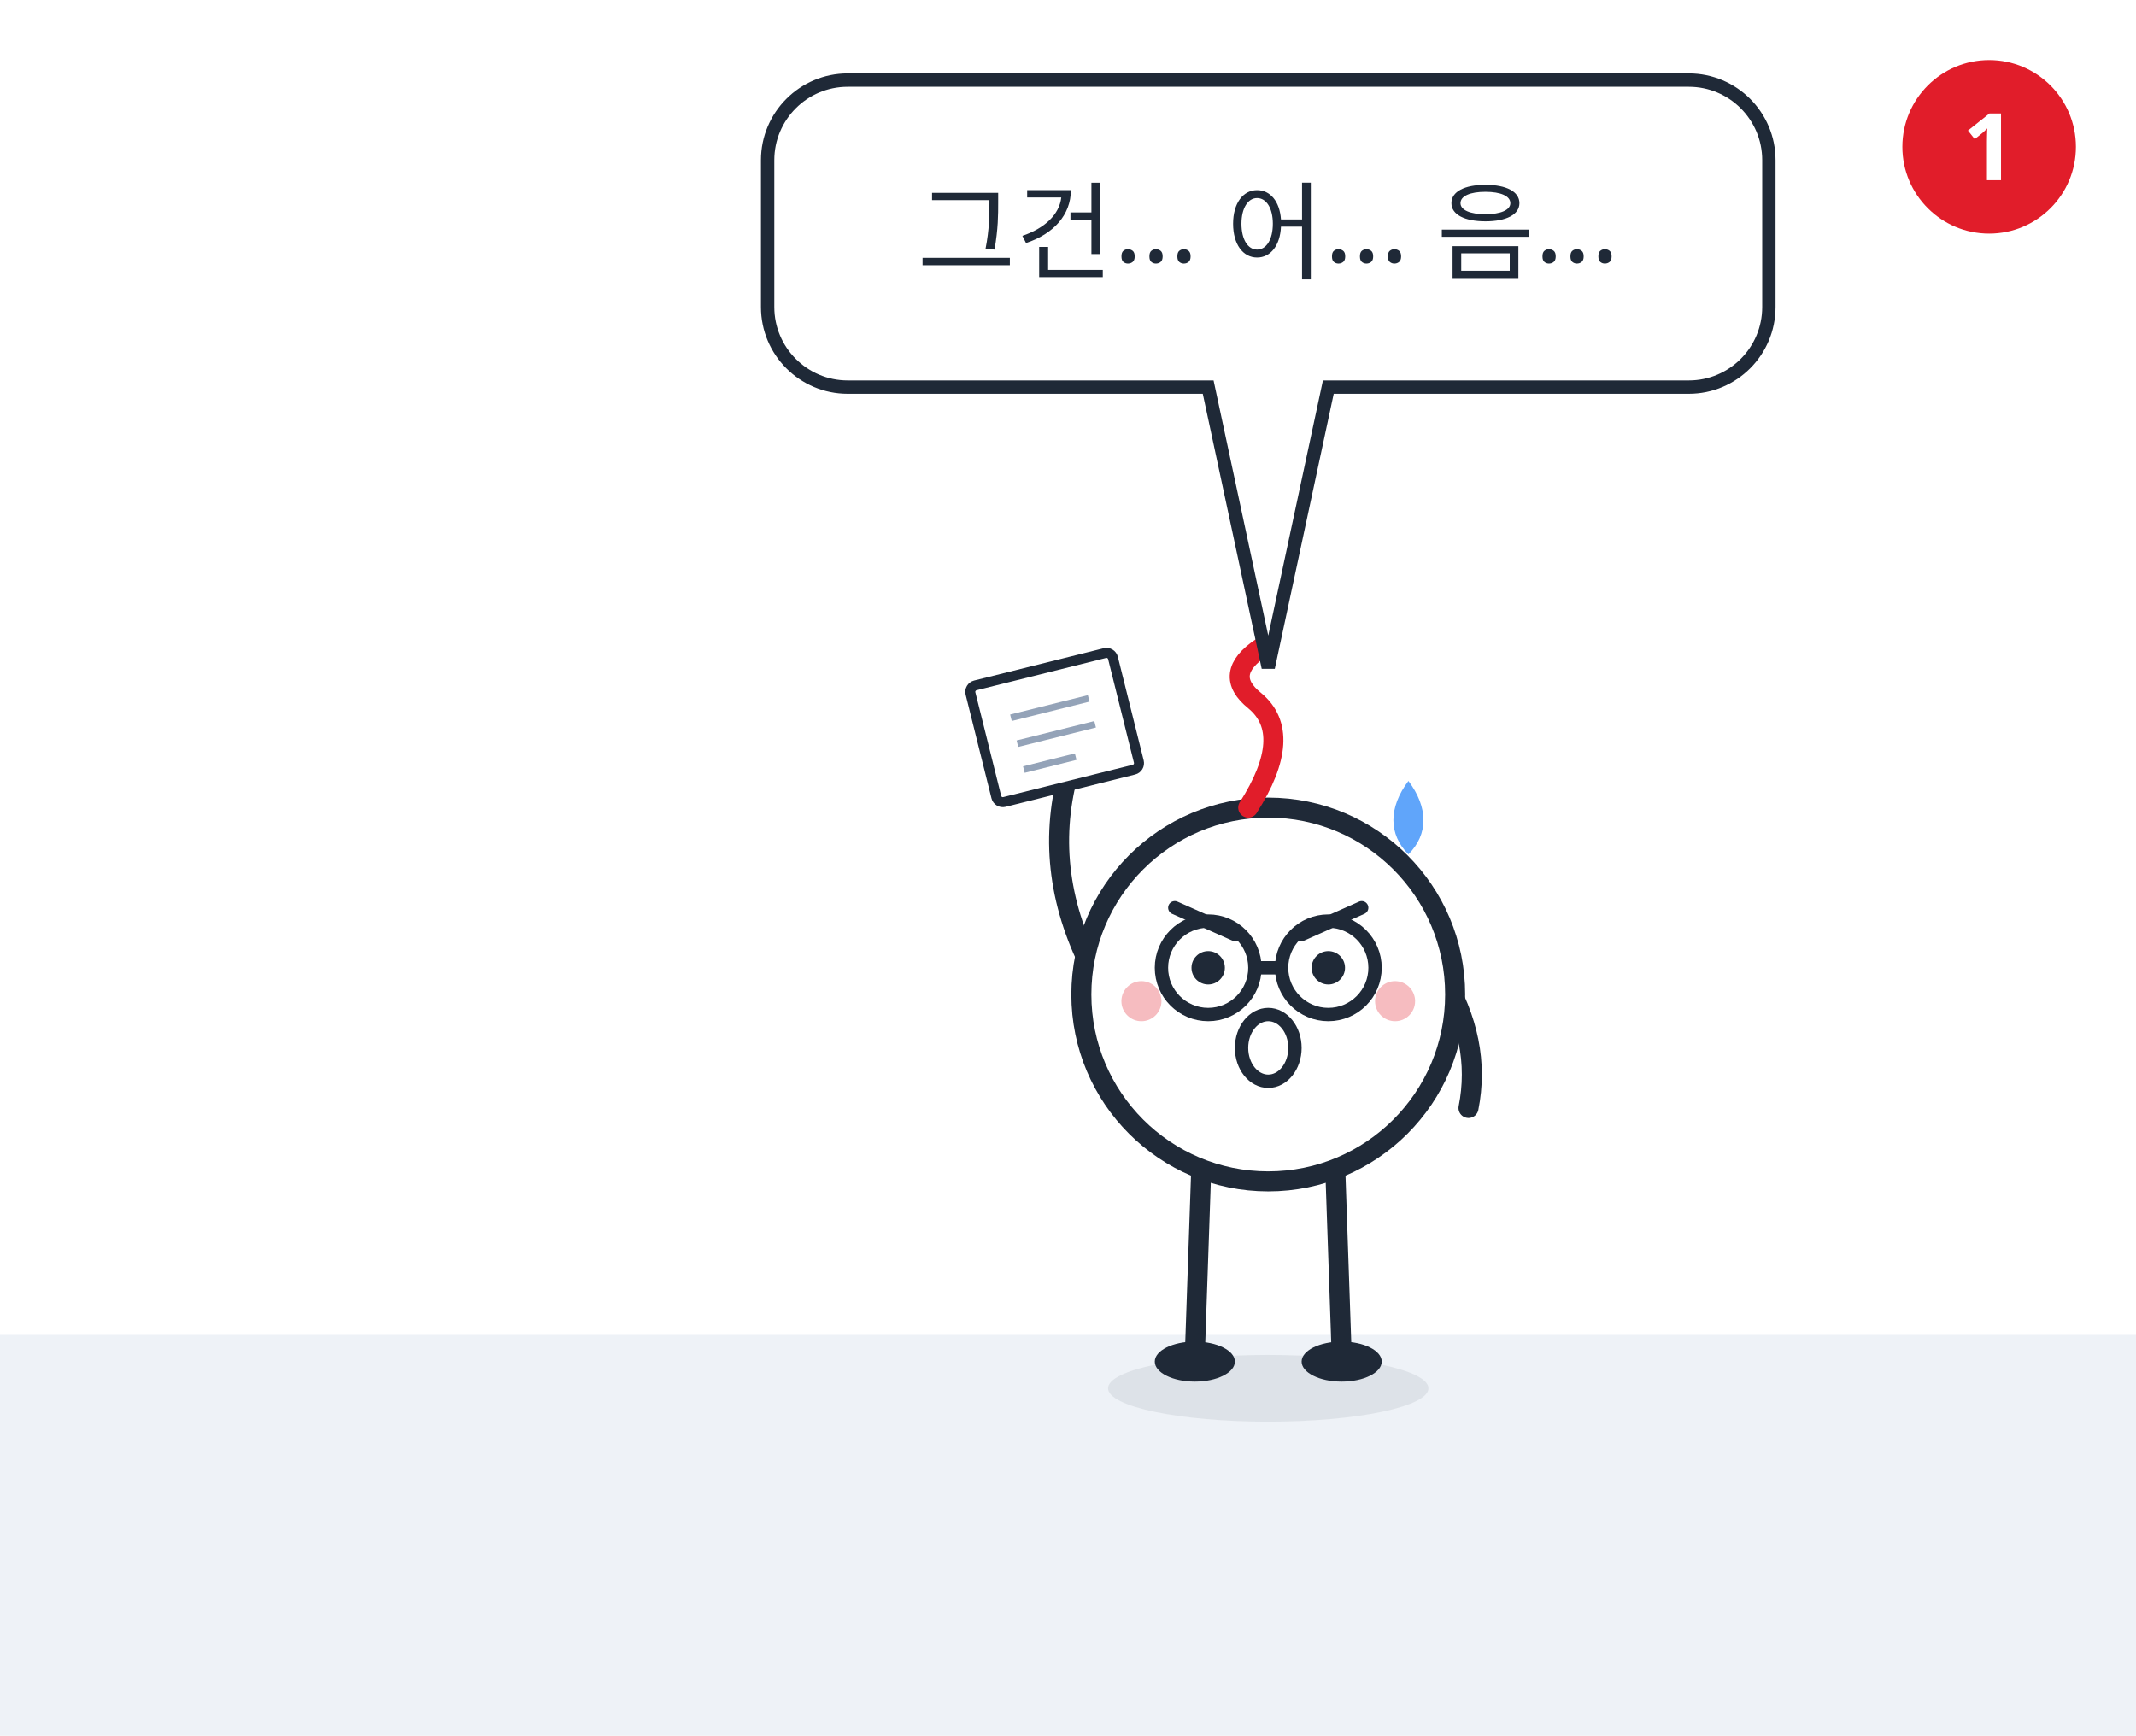
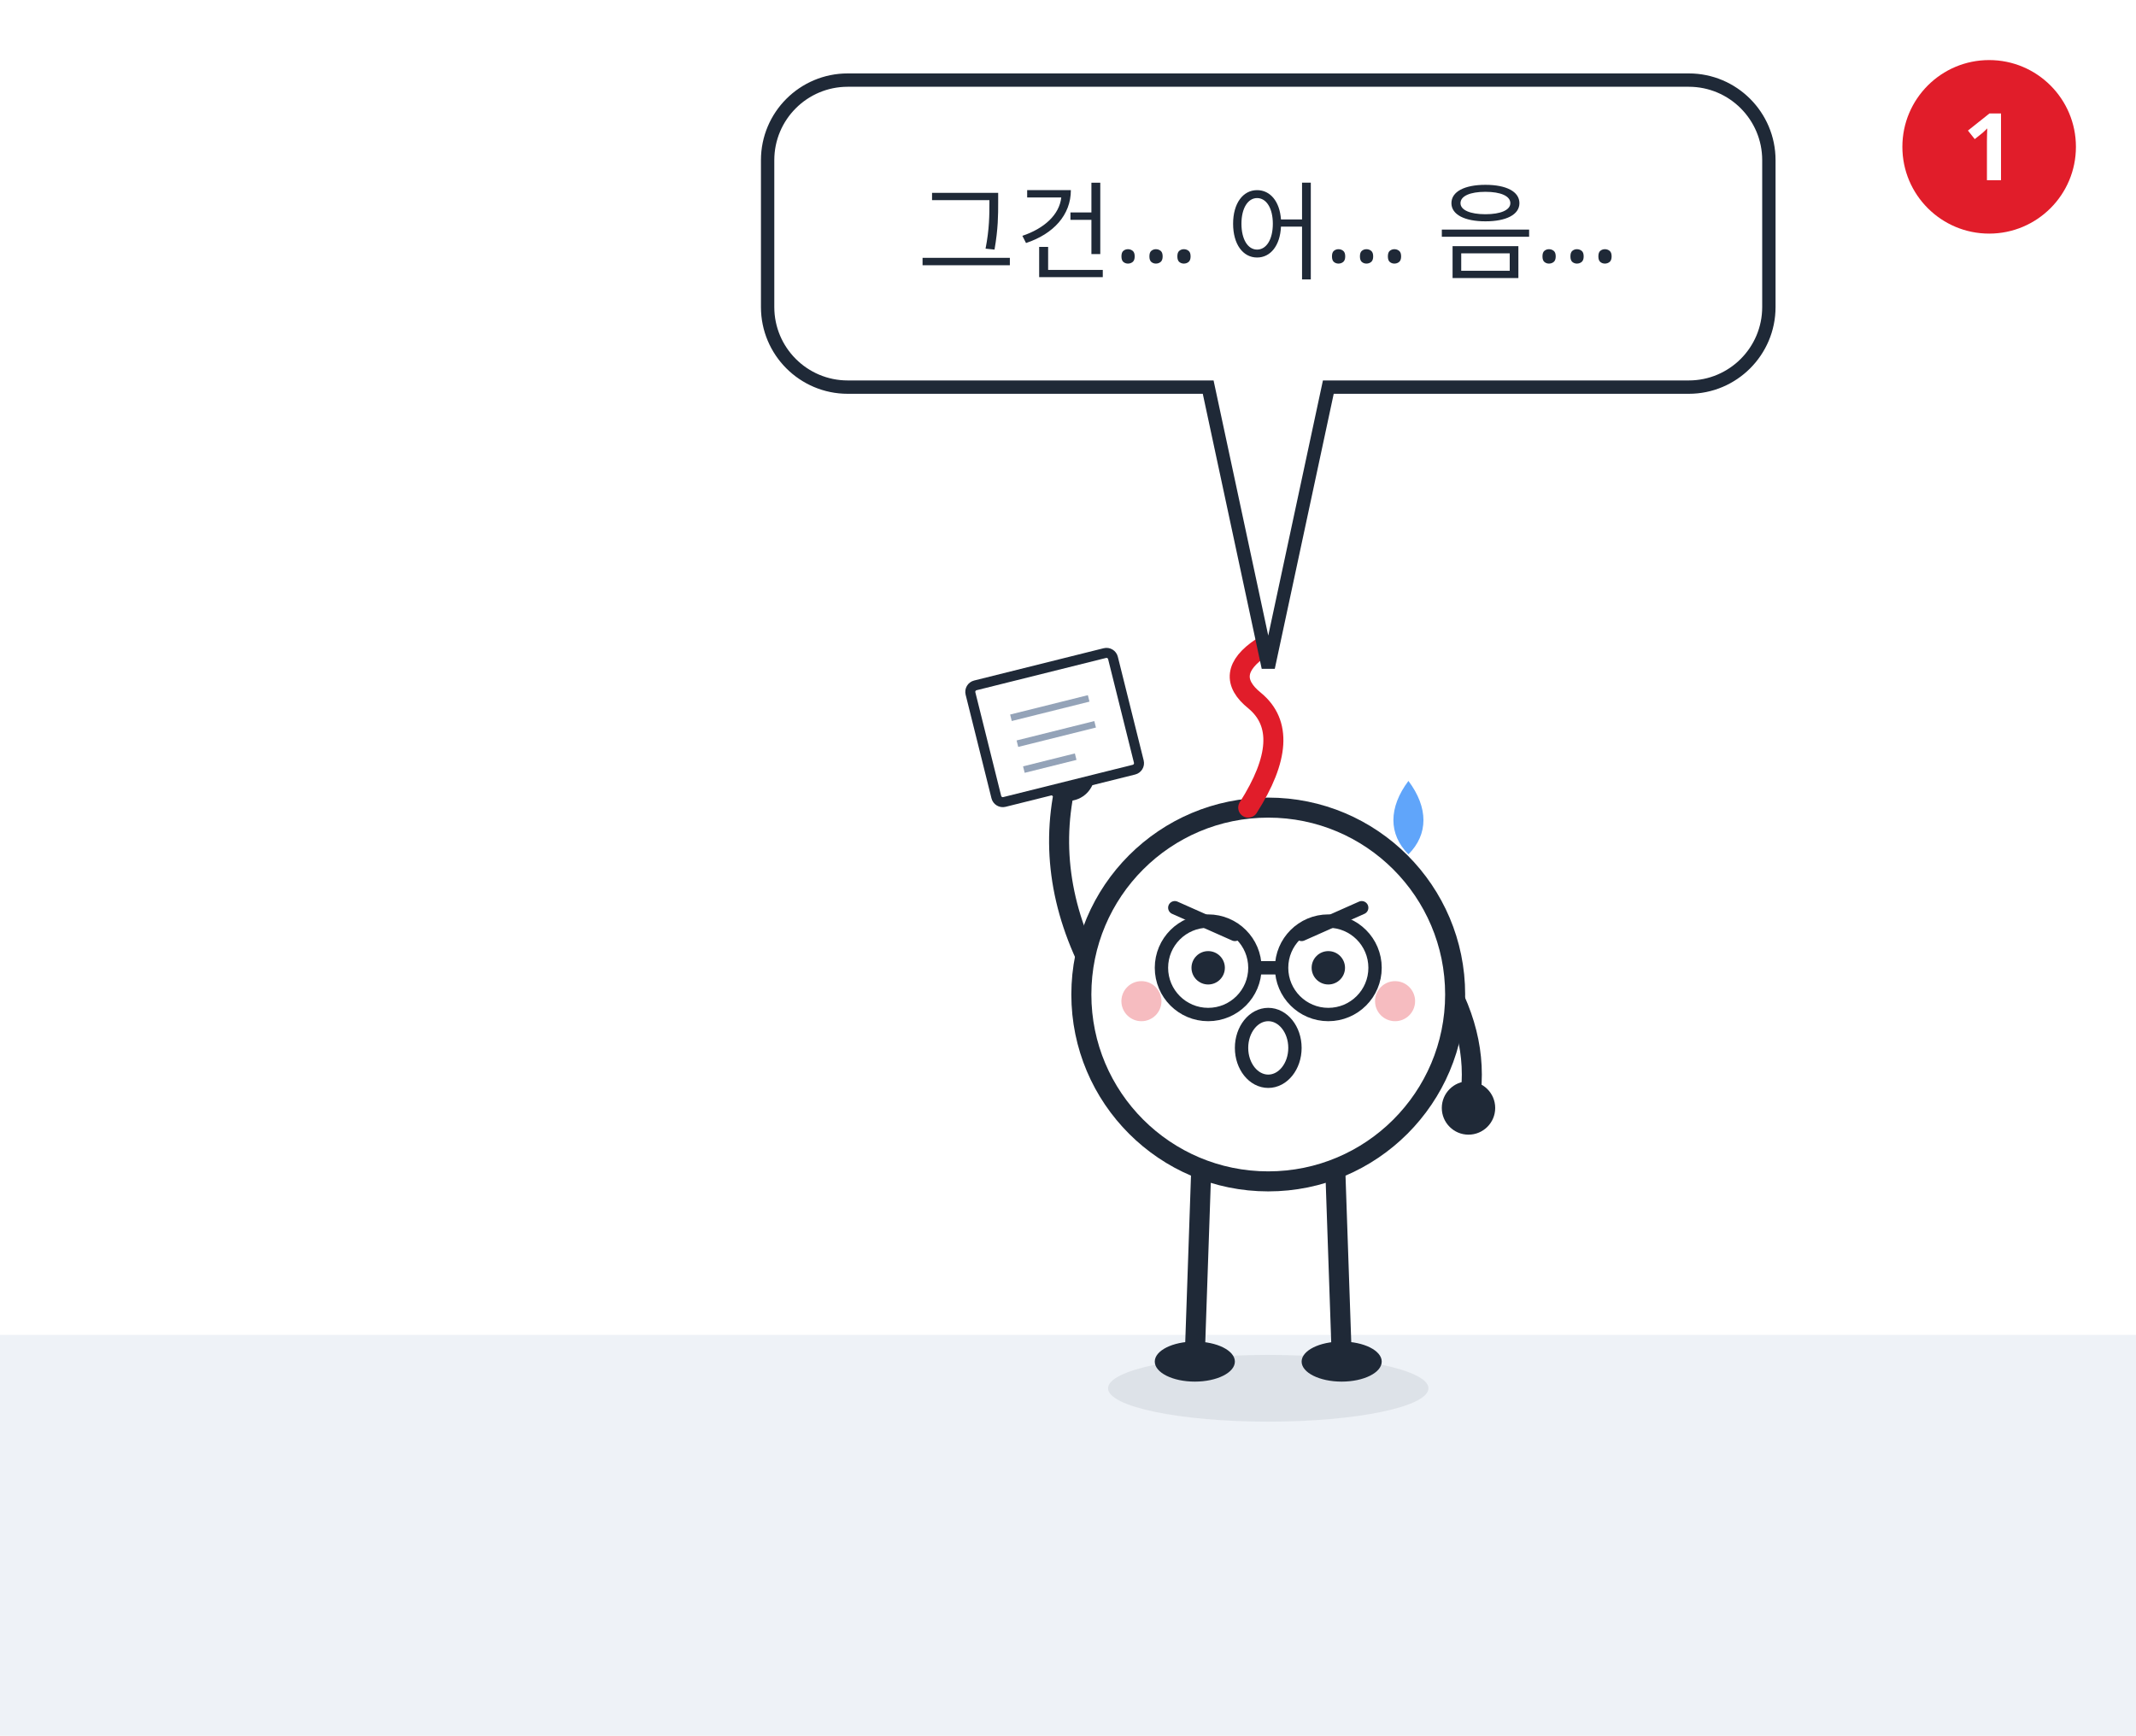
<svg xmlns="http://www.w3.org/2000/svg" viewBox="0 0 320 260" role="img" aria-label="동그라미가 발표를 하다가 실수해서 당황하는 장면">
  <rect width="320" height="260" fill="#ffffff" />
  <rect y="200" width="320" height="60" fill="#eef2f7" />
  <circle cx="298" cy="22" r="13" fill="#e11d2a" />
  <text x="298" y="27" text-anchor="middle" font-family="'Pretendard', sans-serif" font-size="14" font-weight="bold" fill="#ffffff">1</text>
  <g transform="translate(190,206)">
    <ellipse cx="0" cy="2" rx="24" ry="5" fill="#1f2937" opacity="0.08" />
    <line x1="-10" y1="-32" x2="-11" y2="-3" stroke="#1f2937" stroke-width="3" stroke-linecap="round" />
    <line x1="10" y1="-32" x2="11" y2="-3" stroke="#1f2937" stroke-width="3" stroke-linecap="round" />
    <ellipse cx="-11" cy="-2" rx="6" ry="3" fill="#1f2937" />
    <ellipse cx="11" cy="-2" rx="6" ry="3" fill="#1f2937" />
    <path d="M -26,-60 Q -34,-75 -30,-90" stroke="#1f2937" stroke-width="3" stroke-linecap="round" fill="none" />
+     <circle cx="-30" cy="-90" r="4" fill="#1f2937" />
    <path d="M 26,-60 Q 32,-50 30,-40" stroke="#1f2937" stroke-width="3" stroke-linecap="round" fill="none" />
+     <circle cx="30" cy="-40" r="4" fill="#1f2937" />
    <g transform="translate(-32,-97) rotate(-14)">
      <rect x="-11" y="-9" width="22" height="18" rx="1" fill="#ffffff" stroke="#1f2937" stroke-width="1.5" />
      <line x1="-6" y1="-3" x2="6" y2="-3" stroke="#94a3b8" stroke-width="1" />
      <line x1="-6" y1="1" x2="6" y2="1" stroke="#94a3b8" stroke-width="1" />
      <line x1="-6" y1="5" x2="2" y2="5" stroke="#94a3b8" stroke-width="1" />
    </g>
    <circle cx="0" cy="-57" r="28" fill="#ffffff" stroke="#1f2937" stroke-width="3" />
    <path d="M -3,-85 Q 4,-96 -2,-101 Q -7,-105 -1,-109" stroke="#e11d2a" stroke-width="3" stroke-linecap="round" fill="none" />
    <path d="M 21,-89 c3,4 3,8 0,11 c-3,-3 -3,-7 0,-11 Z" fill="#60a5fa" />
    <circle cx="-19" cy="-56" r="3" fill="#e11d2a" opacity="0.3" />
    <circle cx="19" cy="-56" r="3" fill="#e11d2a" opacity="0.3" />
    <g fill="none" stroke="#1f2937" stroke-width="2">
      <circle cx="-9" cy="-61" r="7" />
      <circle cx="9" cy="-61" r="7" />
      <path d="M -2,-61 h4" />
    </g>
    <circle cx="-9" cy="-61" r="2.5" fill="#1f2937" />
    <circle cx="9" cy="-61" r="2.5" fill="#1f2937" />
    <line x1="-14" y1="-70" x2="-5" y2="-66" stroke="#1f2937" stroke-width="2" stroke-linecap="round" />
    <line x1="5" y1="-66" x2="14" y2="-70" stroke="#1f2937" stroke-width="2" stroke-linecap="round" />
    <ellipse cx="0" cy="-49" rx="4" ry="5" fill="#ffffff" stroke="#1f2937" stroke-width="2" />
  </g>
  <path d="M 127,12 H 253 A12,12 0 0 1 265,24 V 46 A12,12 0 0 1 253,58 H 199 L 190,100 L 181,58 H 127 A12,12 0 0 1 115,46 V 24 A12,12 0 0 1 127,12 Z" fill="#ffffff" stroke="#1f2937" stroke-width="2" />
  <text x="190" y="35" text-anchor="middle" dominant-baseline="middle" font-family="'Pretendard', sans-serif" font-size="16" fill="#1f2937">그건… 어… 음…</text>
</svg>
